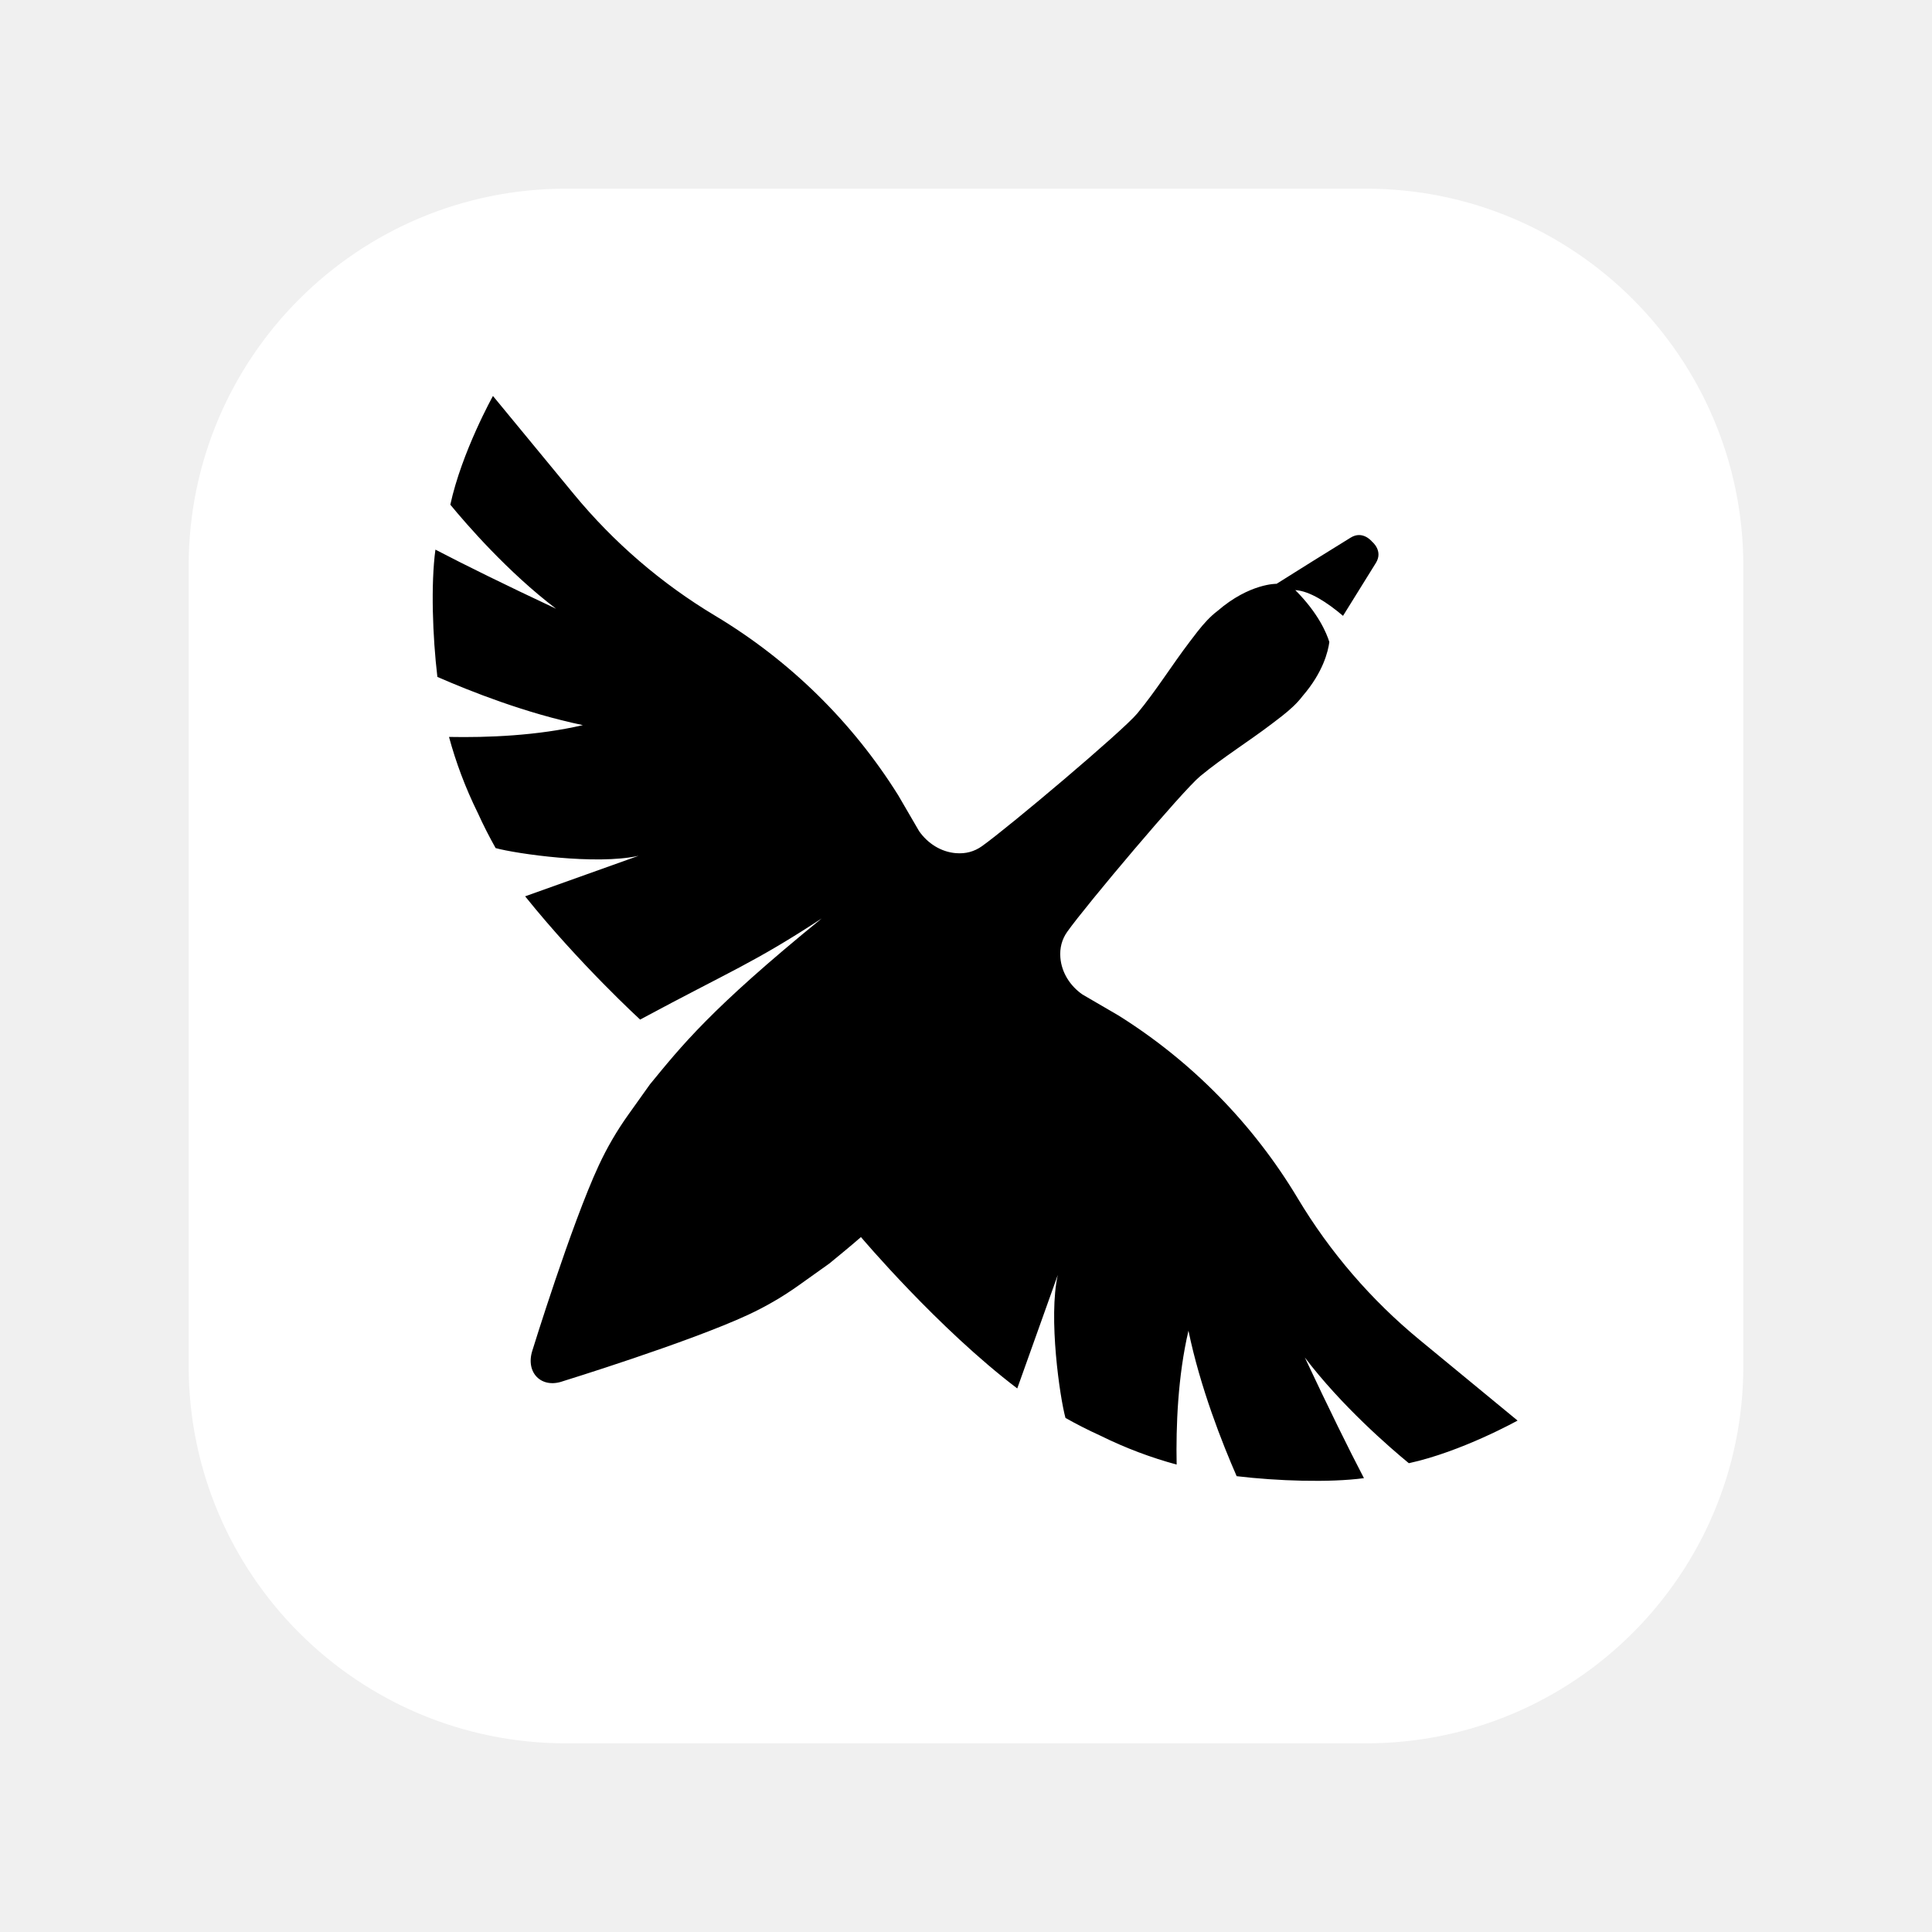
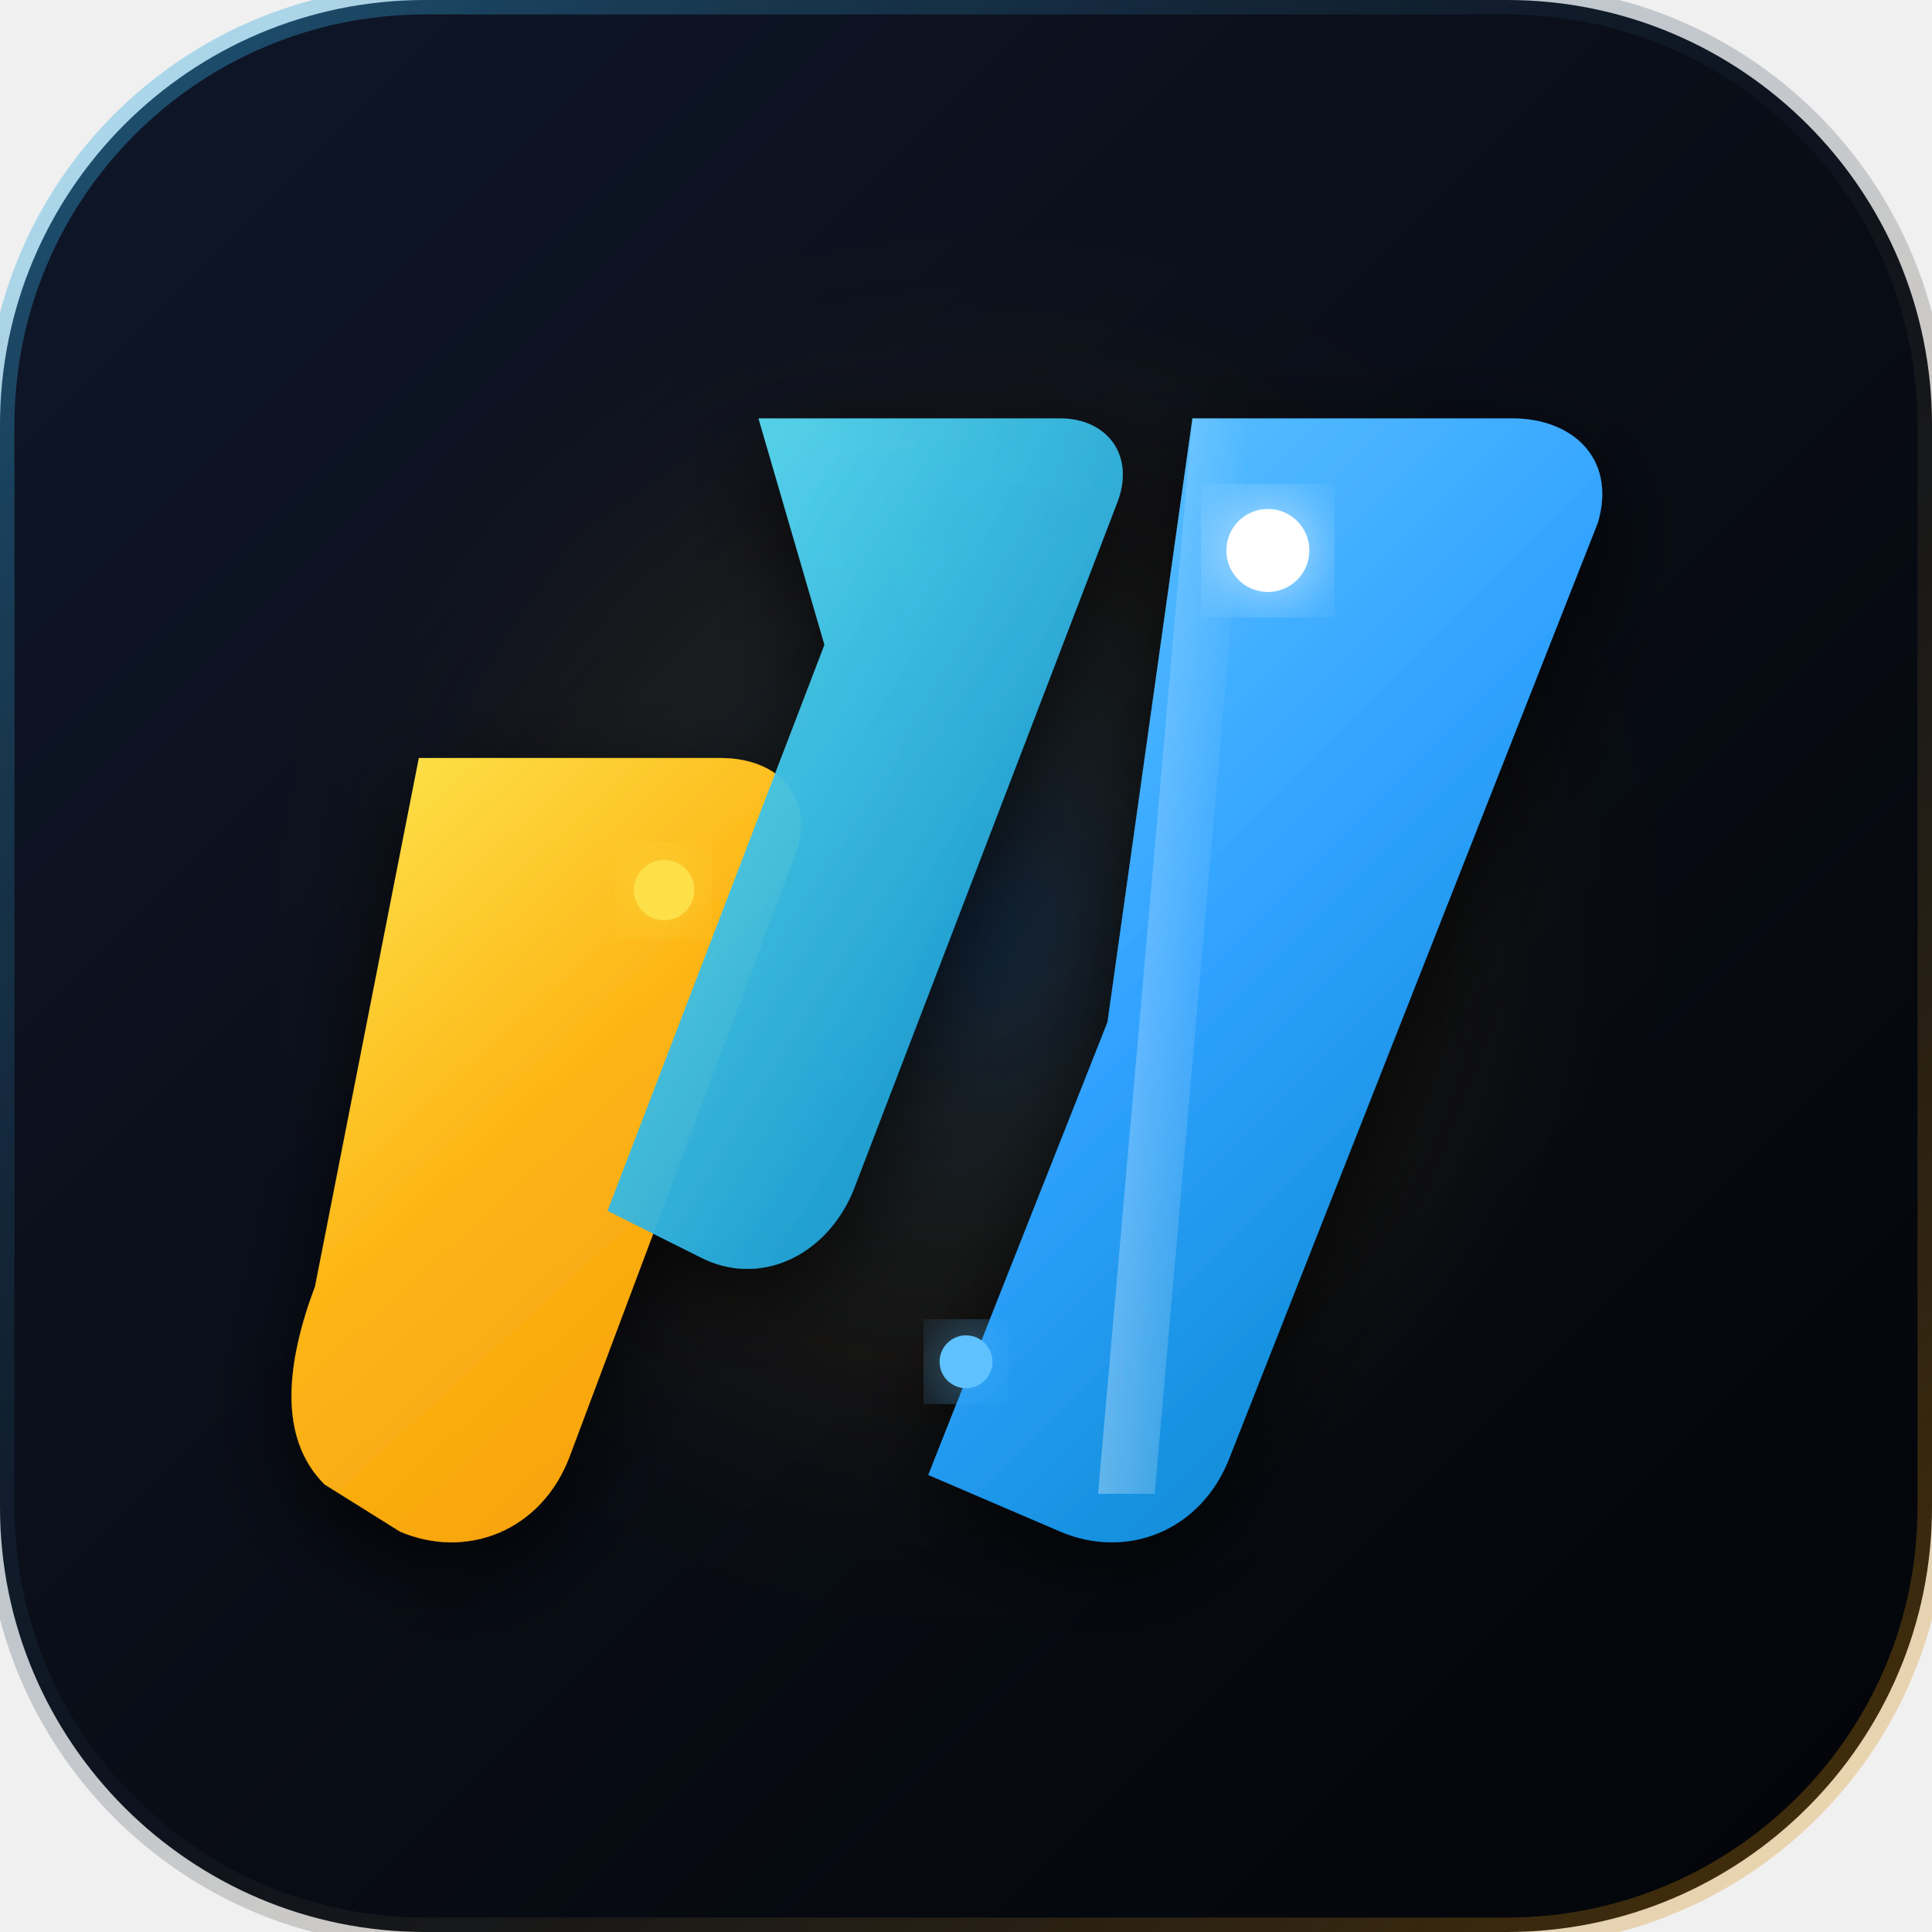
- <svg xmlns="http://www.w3.org/2000/svg" width="2048" height="2048" viewBox="0 0 2048 2048">
-   <rect x="200" y="200" width="1648" height="1648" rx="400" ry="400" fill="#ffffff" stroke="none" />
-   <g transform="translate(128, 94) scale(3)">
-     <path d="M455.145 485.687C473.786 481.639 493.559 470.622 493.559 470.622L458.952 442.115C441.844 428.034 427.282 411.116 415.898 392.108C400.167 365.845 378.431 343.683 352.485 327.445L339.813 320.066C335.471 317.048 332.444 312.344 332.013 307.037C331.737 303.615 332.557 300.556 334.47 297.864C341.068 288.564 375.172 248.097 381.422 242.926C389.471 236.273 398.44 230.739 406.761 224.403C407.944 223.501 409.131 222.604 410.3 221.689C410.341 221.648 410.4 221.616 410.436 221.58C413.106 219.472 415.626 217.233 417.629 214.578C424.862 206.202 426.62 198.797 427.051 195.52C426.072 192.366 423.153 185.314 415.018 177.179C420.117 177.492 426.29 181.525 431.887 186.27C435.644 180.265 439.578 173.92 443.507 167.562C446.131 163.315 442.238 160.138 442.129 160.039L442.107 160.034C442.107 160.034 442.107 160.016 442.102 160.012C442.002 159.903 438.825 156.01 434.588 158.634C425.528 164.24 416.473 169.851 408.42 174.949C408.42 174.949 398.875 174.75 387.572 184.512C384.912 186.52 382.673 189.039 380.57 191.704C380.529 191.745 380.493 191.799 380.461 191.84C379.541 193.005 378.644 194.192 377.747 195.38C371.406 203.705 365.877 212.67 359.224 220.719C354.057 226.973 313.586 261.072 304.286 267.671C301.594 269.584 298.539 270.408 295.113 270.127C289.811 269.701 285.102 266.669 282.083 262.328L274.705 249.656C258.467 223.701 236.305 201.974 210.042 186.243C191.034 174.859 174.12 160.292 160.035 143.188L131.519 108.581C131.519 108.581 120.497 128.35 116.454 146.995C122.078 153.834 136.749 170.807 153.826 183.769C135.466 175.135 121.893 168.459 111.188 162.876C109.538 175.085 110.182 193.549 111.881 207.848C123.47 212.919 143.202 220.732 163.289 224.884C147.222 228.641 129.597 229.325 115.987 229.058C118.385 237.909 121.72 246.937 126.207 256.019C128.115 260.22 130.204 264.322 132.461 268.337C139.663 270.318 167.939 274.437 182.985 271.056C168.016 276.4 142.885 285.378 142.885 285.378C162.187 309.393 183.52 328.931 183.52 328.931C215.969 311.483 223.366 309.099 247.703 293.182C208.292 325.251 198.063 338.344 187 351.8L179.291 362.618C175.285 368.238 171.809 374.207 168.904 380.465C159.183 401.381 145.423 445.949 145.423 445.949C142.967 453.717 148.659 459.41 156.2 456.727C156.2 456.727 200.76 442.967 221.684 433.246C227.939 430.336 233.917 426.86 239.532 422.858L250.35 415.149C253.98 412.163 257.588 409.235 261.549 405.782C261.549 405.782 288.782 438.045 316.776 459.269C316.776 459.269 325.755 434.139 331.098 419.169C327.712 434.22 331.832 462.496 333.817 469.693C337.823 471.95 341.934 474.039 346.135 475.947C355.222 480.438 364.245 483.77 373.097 486.167C372.834 472.553 373.514 454.932 377.271 438.866C381.422 458.952 389.231 478.689 394.307 490.273C408.605 491.973 427.069 492.616 439.279 490.966C433.695 480.262 427.019 466.679 418.386 448.329C431.347 465.406 448.32 480.076 455.159 485.7L455.145 485.687Z" fill="black" />
+ <svg xmlns="http://www.w3.org/2000/svg" viewBox="0 0 1024 1024" width="1024" height="1024">
+   <defs>
+     <linearGradient id="bgGrad" x1="0%" y1="0%" x2="100%" y2="100%">
+       <stop offset="0%" stop-color="#0f172a" />
+       <stop offset="50%" stop-color="#090d16" />
+       <stop offset="100%" stop-color="#020408" />
+     </linearGradient>
+     <linearGradient id="borderGrad" x1="0%" y1="0%" x2="100%" y2="100%">
+       <stop offset="0%" stop-color="#38bdf8" stop-opacity="0.4" />
+       <stop offset="50%" stop-color="#1e293b" stop-opacity="0.2" />
+       <stop offset="100%" stop-color="#f59e0b" stop-opacity="0.3" />
+     </linearGradient>
+     <radialGradient id="coreGlow" cx="50%" cy="50%" r="50%">
+       <stop offset="0%" stop-color="#30a2ff" stop-opacity="0.25" />
+       <stop offset="60%" stop-color="#fdb515" stop-opacity="0.08" />
+       <stop offset="100%" stop-color="#000000" stop-opacity="0" />
+     </radialGradient>
+     <linearGradient id="goldGrad" x1="20%" y1="0%" x2="80%" y2="100%">
+       <stop offset="0%" stop-color="#fde047" />
+       <stop offset="45%" stop-color="#fdb515" />
+       <stop offset="100%" stop-color="#f59e0b" />
+     </linearGradient>
+     <linearGradient id="blueGrad" x1="20%" y1="0%" x2="80%" y2="100%">
+       <stop offset="0%" stop-color="#5ec2ff" />
+       <stop offset="45%" stop-color="#30a2ff" />
+       <stop offset="100%" stop-color="#0284c7" />
+     </linearGradient>
+     <linearGradient id="cyanGrad" x1="0%" y1="0%" x2="100%" y2="100%">
+       <stop offset="0%" stop-color="#67e8f9" />
+       <stop offset="100%" stop-color="#0284c7" />
+     </linearGradient>
+     <linearGradient id="specularGold" x1="0%" y1="0%" x2="100%" y2="0%">
+       <stop offset="0%" stop-color="#ffffff" stop-opacity="0.6" />
+       <stop offset="100%" stop-color="#ffffff" stop-opacity="0" />
+     </linearGradient>
+     <linearGradient id="specularBlue" x1="0%" y1="0%" x2="100%" y2="0%">
+       <stop offset="0%" stop-color="#ffffff" stop-opacity="0.7" />
+       <stop offset="100%" stop-color="#ffffff" stop-opacity="0" />
+     </linearGradient>
+     <filter id="shadowFilter" x="-20%" y="-20%" width="140%" height="140%">
+       <feDropShadow dx="0" dy="16.384" stdDeviation="24.576" flood-color="#000000" flood-opacity="0.75" />
+     </filter>
+     <filter id="neonGlow" x="-30%" y="-30%" width="160%" height="160%">
+       <feGaussianBlur stdDeviation="20.48" result="blur" />
+       <feMerge>
+         <feMergeNode in="blur" />
+         <feMergeNode in="SourceGraphic" />
+       </feMerge>
+     </filter>
+   </defs>
+   <rect width="1024" height="1024" rx="225.28" fill="url(#bgGrad)" stroke="url(#borderGrad)" stroke-width="15.36" />
+   <circle cx="512.0" cy="491.52" r="389.12" fill="url(#coreGlow)" opacity="0.65" />
+   <g transform="translate(512.0, 501.76) scale(1.0)" filter="url(#shadowFilter)">
+     <path d="M 120 -280               L 290 -280               C 320 -280 345 -260 335 -225               L 140 270               C 125 310 85 325 50 310               L -20 280               L 75 40               Z" fill="url(#blueGrad)" />
+     <path d="M 120 -280 L 150 -280 L 100 290 L 70 290 Z" fill="url(#specularBlue)" opacity="0.45" />
+     <path d="M -290 -100               L -130 -100               C -100 -100 -80 -80 -90 -50               L -210 270               C -225 310 -265 325 -300 310               L -340 285               C -365 260 -360 220 -345 180               Z" fill="url(#goldGrad)" />
+     <path d="M -110 -280               L 50 -280               C 75 -280 90 -260 80 -235               L -60 130               C -75 165 -110 180 -140 165               L -190 140               L -75 -160               Z" fill="url(#cyanGrad)" opacity="0.95" />
+     <circle cx="160" cy="-210" r="22" fill="#ffffff" filter="url(#neonGlow)" />
+     <circle cx="-160" cy="-30" r="16" fill="#fde047" filter="url(#neonGlow)" />
+     <circle cx="0" cy="220" r="14" fill="#5ec2ff" filter="url(#neonGlow)" />
  </g>
</svg>
